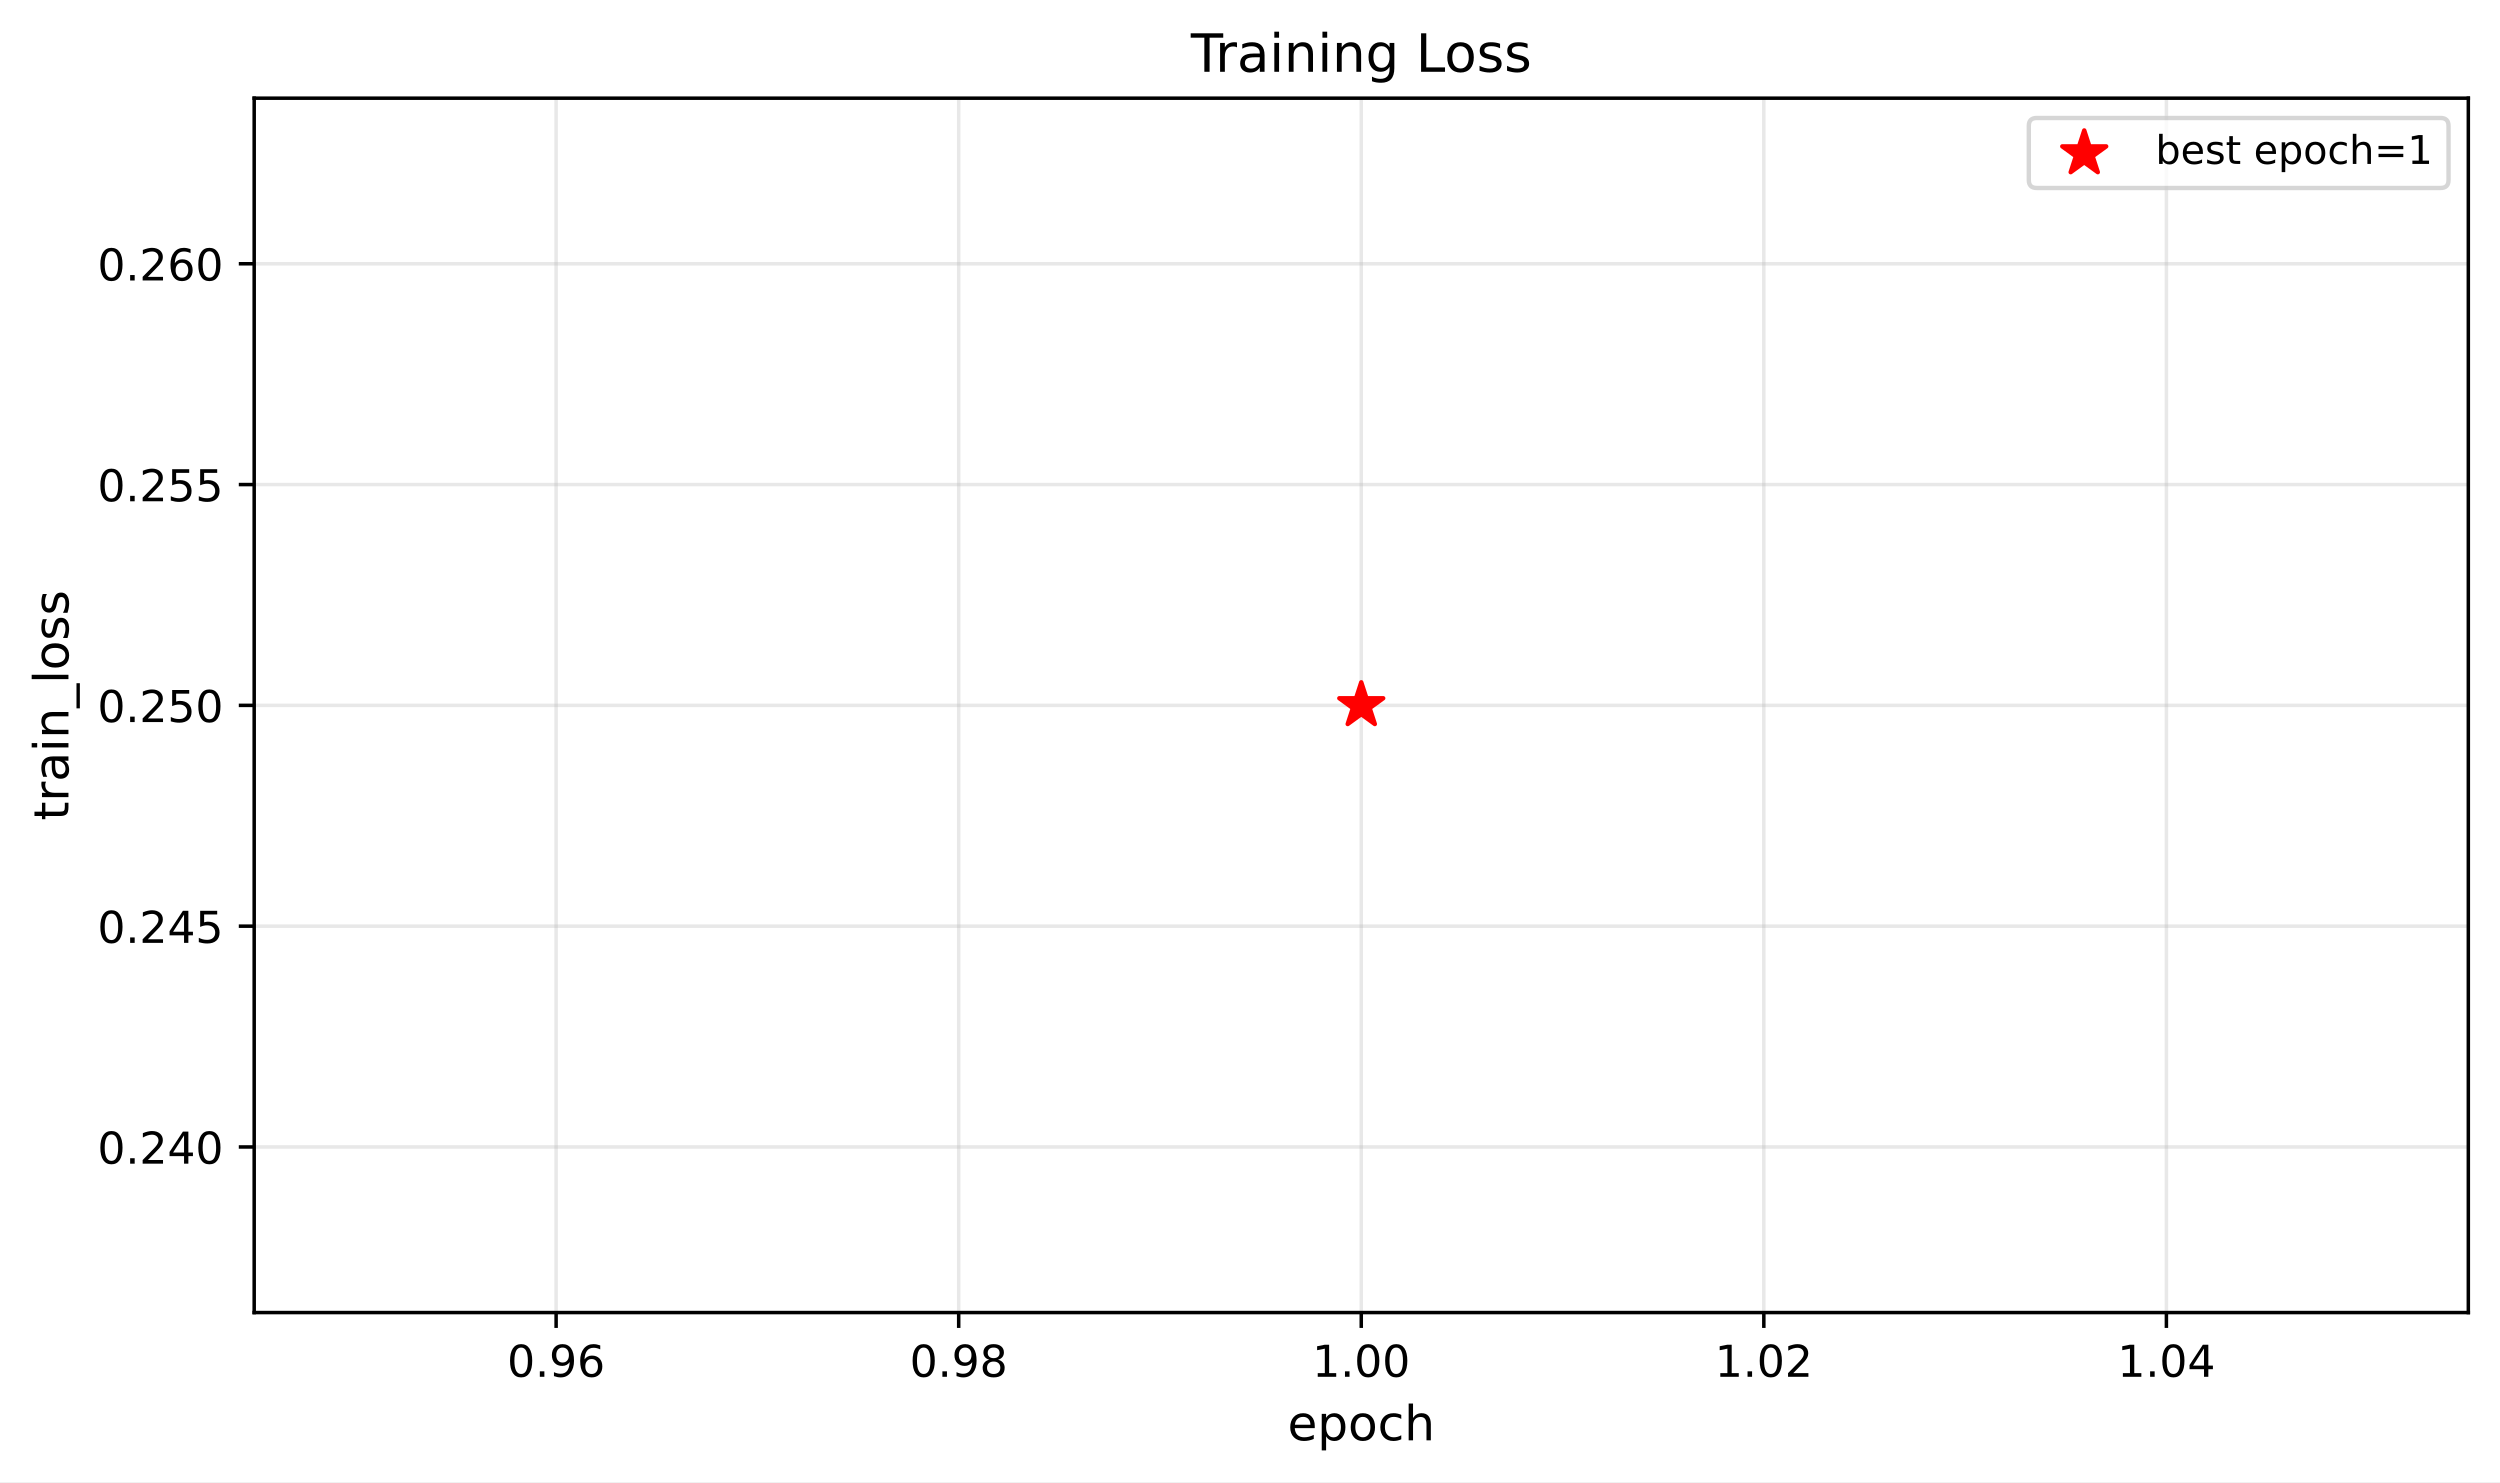
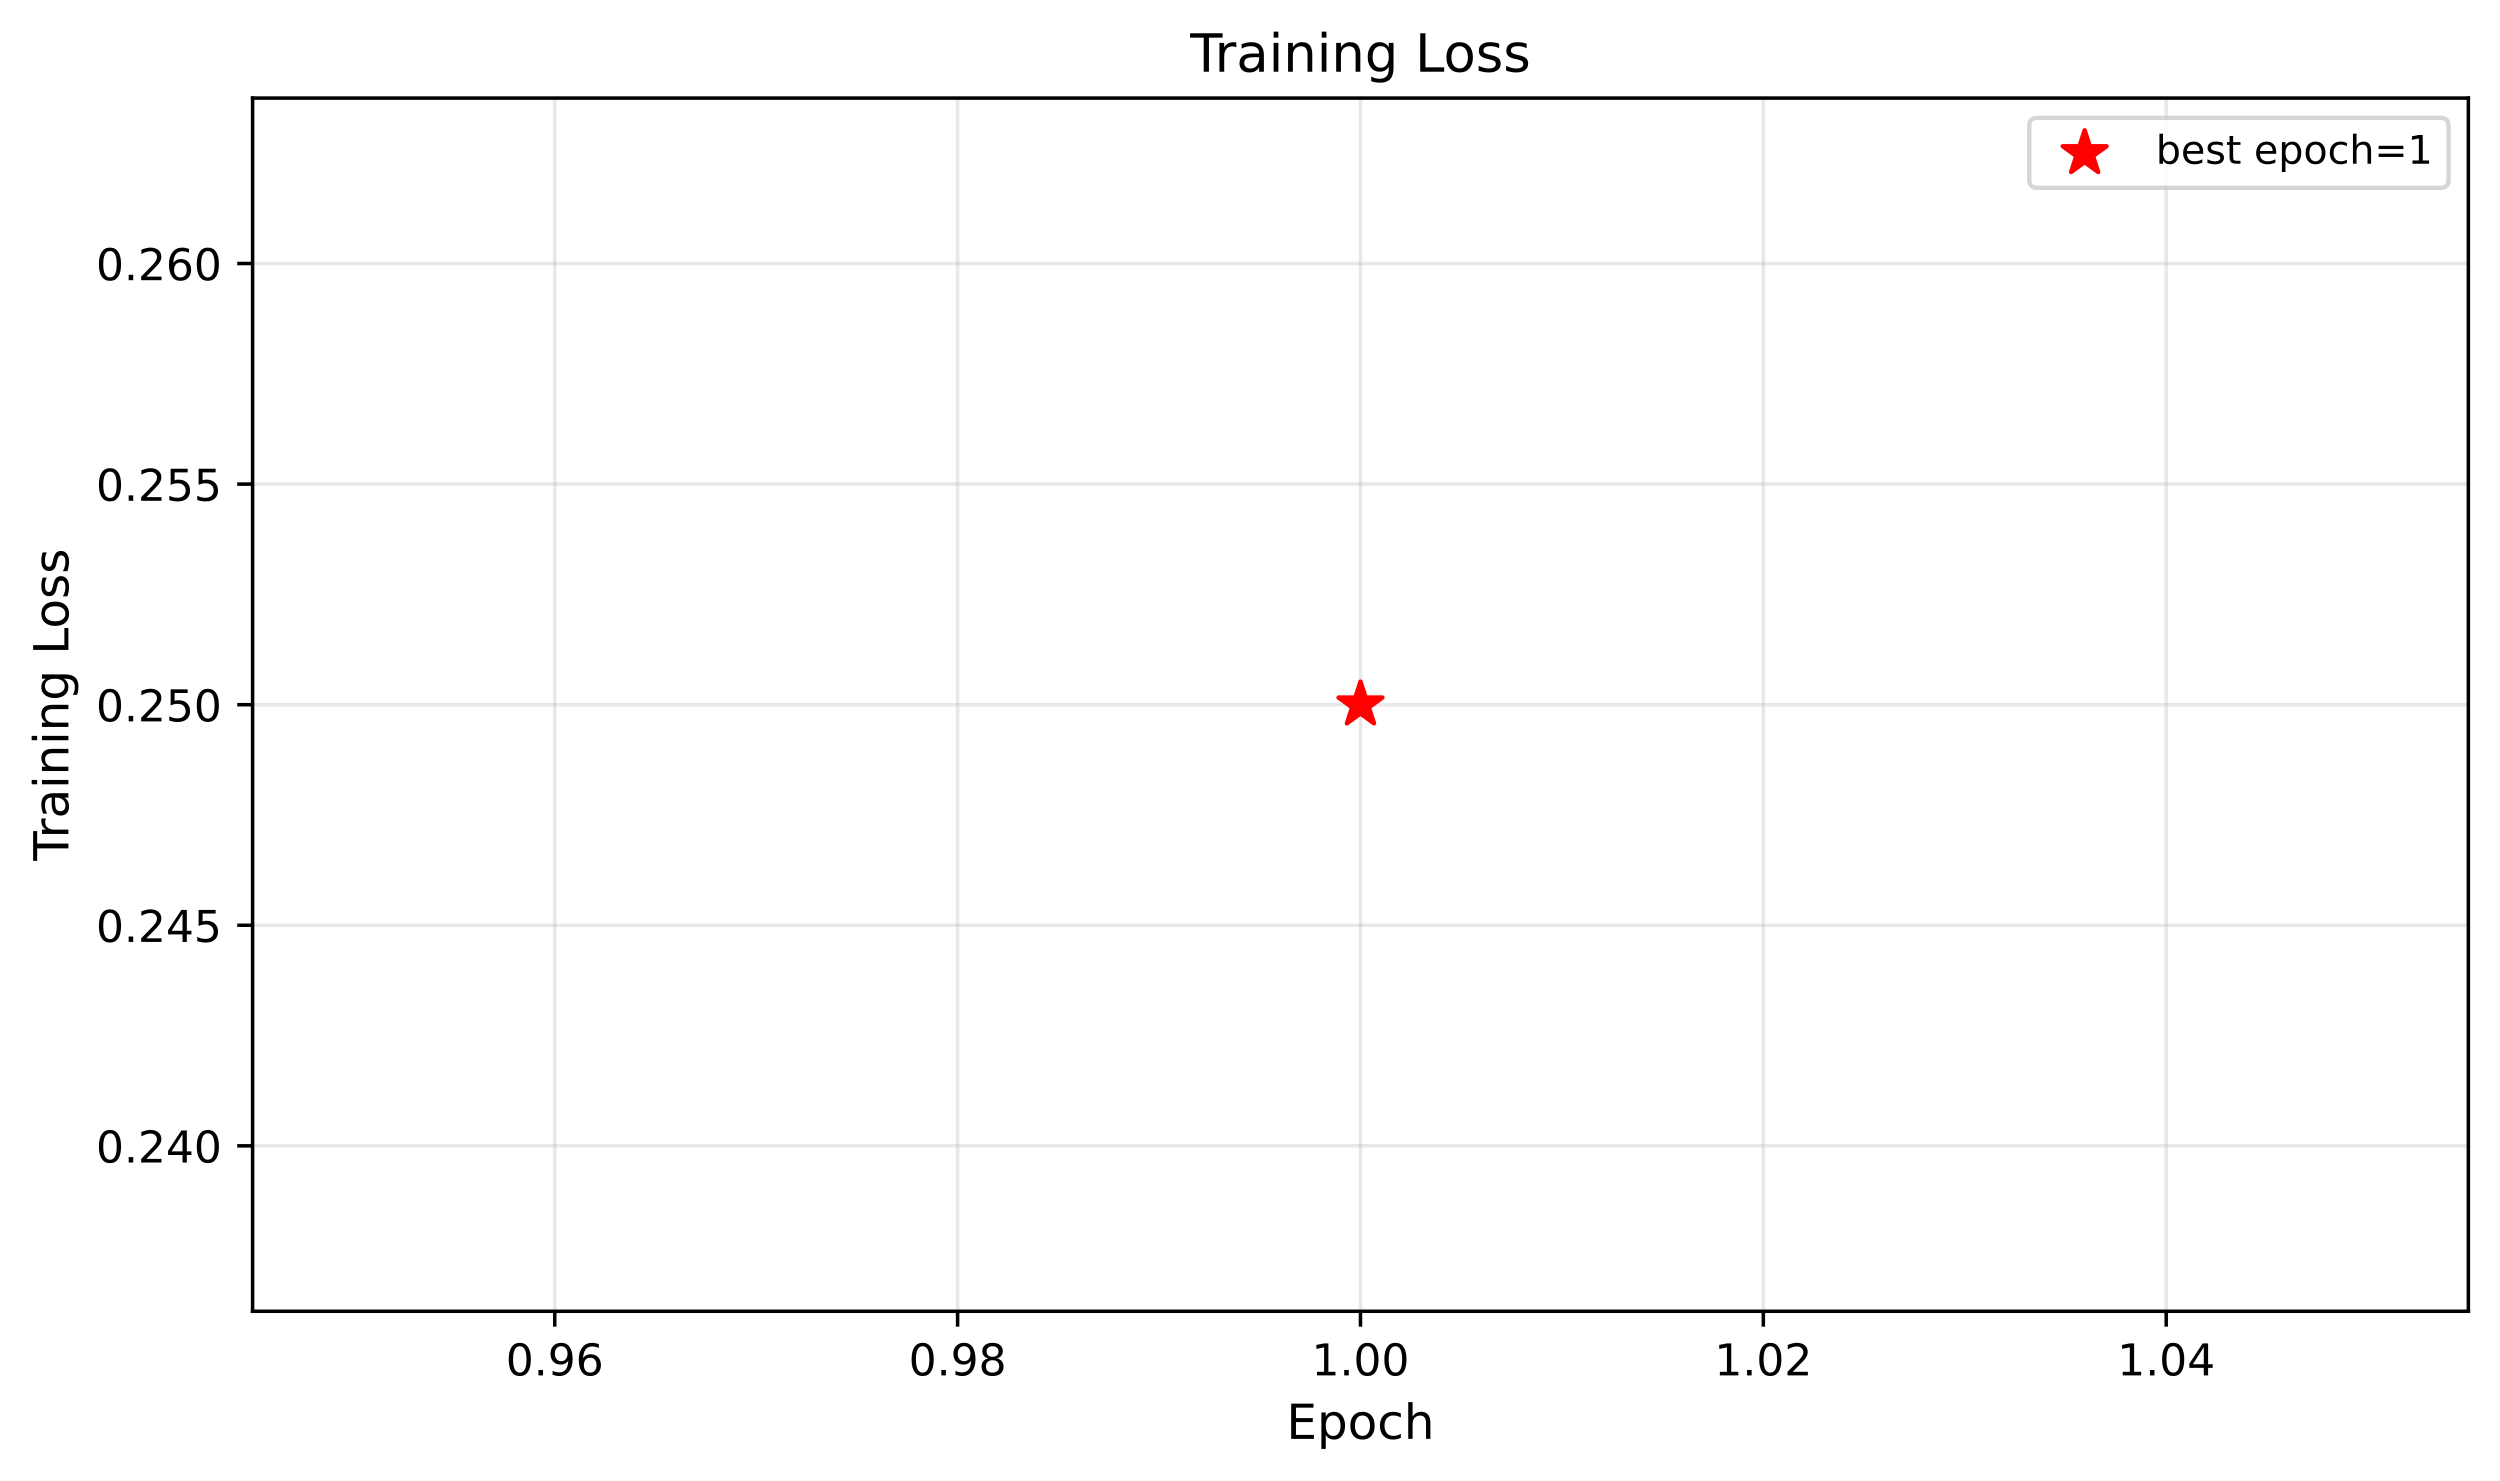
- <svg xmlns="http://www.w3.org/2000/svg" xmlns:xlink="http://www.w3.org/1999/xlink" width="568.274pt" height="336.882pt" viewBox="0 0 568.274 336.882" version="1.1">
+ <svg xmlns="http://www.w3.org/2000/svg" xmlns:xlink="http://www.w3.org/1999/xlink" width="568.834pt" height="336.882pt" viewBox="0 0 568.834 336.882" version="1.1">
  <defs>
    <style type="text/css">*{stroke-linejoin: round; stroke-linecap: butt}</style>
  </defs>
  <g id="figure_1">
    <g id="patch_1">
-       <path d="M 0 336.882  L 568.274 336.882  L 568.274 0  L 0 0  z " style="fill: #ffffff" />
+       <path d="M 0 336.882  L 568.834 336.882  L 568.834 0  L 0 0  z " style="fill: #ffffff" />
    </g>
    <g id="axes_1">
      <g id="patch_2">
-         <path d="M 57.78 298.358  L 561.074 298.358  L 561.074 22.318  L 57.78 22.318  z " style="fill: #ffffff" />
+         <path d="M 57.474 298.358  L 561.634 298.358  L 561.634 22.318  L 57.474 22.318  z " style="fill: #ffffff" />
      </g>
      <g id="matplotlib.axis_1">
        <g id="xtick_1">
          <g id="line2d_1">
-             <path d="M 126.411 298.358  L 126.411 22.318  " clip-path="url(#pb3ef4dedd0)" style="fill: none; stroke: #b0b0b0; stroke-opacity: 0.3; stroke-width: 0.8; stroke-linecap: square" />
+             <path d="M 126.223 298.358  L 126.223 22.318  " clip-path="url(#pb2fde60be6)" style="fill: none; stroke: #b0b0b0; stroke-opacity: 0.3; stroke-width: 0.8; stroke-linecap: square" />
          </g>
          <g id="line2d_2">
            <defs>
-               <path id="m6581912c99" d="M 0 0  L 0 3.5  " style="stroke: #000000; stroke-width: 0.8" />
-             </defs>
-             <g>
-               <use xlink:href="#m6581912c99" x="126.411" y="298.358" style="stroke: #000000; stroke-width: 0.8" />
+               <path id="m883bc9ea26" d="M 0 0  L 0 3.5  " style="stroke: #000000; stroke-width: 0.8" />
+             </defs>
+             <g>
+               <use xlink:href="#m883bc9ea26" x="126.223" y="298.358" style="stroke: #000000; stroke-width: 0.8" />
            </g>
          </g>
          <g id="text_1">
-             <g transform="translate(115.2782 312.9566) scale(0.1 -0.1)">
+             <g transform="translate(115.0903 312.9566) scale(0.1 -0.1)">
              <defs>
                <path id="DejaVuSans-30" d="M 2034 4250  Q 1547 4250 1301 3770  Q 1056 3291 1056 2328  Q 1056 1369 1301 889  Q 1547 409 2034 409  Q 2525 409 2770 889  Q 3016 1369 3016 2328  Q 3016 3291 2770 3770  Q 2525 4250 2034 4250  z M 2034 4750  Q 2819 4750 3233 4129  Q 3647 3509 3647 2328  Q 3647 1150 3233 529  Q 2819 -91 2034 -91  Q 1250 -91 836 529  Q 422 1150 422 2328  Q 422 3509 836 4129  Q 1250 4750 2034 4750  z " transform="scale(0.015625)" />
                <path id="DejaVuSans-2e" d="M 684 794  L 1344 794  L 1344 0  L 684 0  L 684 794  z " transform="scale(0.015625)" />
                <path id="DejaVuSans-39" d="M 703 97  L 703 672  Q 941 559 1184 500  Q 1428 441 1663 441  Q 2288 441 2617 861  Q 2947 1281 2994 2138  Q 2813 1869 2534 1725  Q 2256 1581 1919 1581  Q 1219 1581 811 2004  Q 403 2428 403 3163  Q 403 3881 828 4315  Q 1253 4750 1959 4750  Q 2769 4750 3195 4129  Q 3622 3509 3622 2328  Q 3622 1225 3098 567  Q 2575 -91 1691 -91  Q 1453 -91 1209 -44  Q 966 3 703 97  z M 1959 2075  Q 2384 2075 2632 2365  Q 2881 2656 2881 3163  Q 2881 3666 2632 3958  Q 2384 4250 1959 4250  Q 1534 4250 1286 3958  Q 1038 3666 1038 3163  Q 1038 2656 1286 2365  Q 1534 2075 1959 2075  z " transform="scale(0.015625)" />
                <path id="DejaVuSans-36" d="M 2113 2584  Q 1688 2584 1439 2293  Q 1191 2003 1191 1497  Q 1191 994 1439 701  Q 1688 409 2113 409  Q 2538 409 2786 701  Q 3034 994 3034 1497  Q 3034 2003 2786 2293  Q 2538 2584 2113 2584  z M 3366 4563  L 3366 3988  Q 3128 4100 2886 4159  Q 2644 4219 2406 4219  Q 1781 4219 1451 3797  Q 1122 3375 1075 2522  Q 1259 2794 1537 2939  Q 1816 3084 2150 3084  Q 2853 3084 3261 2657  Q 3669 2231 3669 1497  Q 3669 778 3244 343  Q 2819 -91 2113 -91  Q 1303 -91 875 529  Q 447 1150 447 2328  Q 447 3434 972 4092  Q 1497 4750 2381 4750  Q 2619 4750 2861 4703  Q 3103 4656 3366 4563  z " transform="scale(0.015625)" />
              </defs>
              <use xlink:href="#DejaVuSans-30" />
              <use xlink:href="#DejaVuSans-2e" transform="translate(63.62305 0)" />
              <use xlink:href="#DejaVuSans-39" transform="translate(95.41016 0)" />
              <use xlink:href="#DejaVuSans-36" transform="translate(159.0332 0)" />
            </g>
          </g>
        </g>
        <g id="xtick_2">
          <g id="line2d_3">
-             <path d="M 217.919 298.358  L 217.919 22.318  " clip-path="url(#pb3ef4dedd0)" style="fill: none; stroke: #b0b0b0; stroke-opacity: 0.3; stroke-width: 0.8; stroke-linecap: square" />
+             <path d="M 217.889 298.358  L 217.889 22.318  " clip-path="url(#pb2fde60be6)" style="fill: none; stroke: #b0b0b0; stroke-opacity: 0.3; stroke-width: 0.8; stroke-linecap: square" />
          </g>
          <g id="line2d_4">
            <g>
-               <use xlink:href="#m6581912c99" x="217.919" y="298.358" style="stroke: #000000; stroke-width: 0.8" />
+               <use xlink:href="#m883bc9ea26" x="217.889" y="298.358" style="stroke: #000000; stroke-width: 0.8" />
            </g>
          </g>
          <g id="text_2">
-             <g transform="translate(206.7861 312.9566) scale(0.1 -0.1)">
+             <g transform="translate(206.7558 312.9566) scale(0.1 -0.1)">
              <defs>
                <path id="DejaVuSans-38" d="M 2034 2216  Q 1584 2216 1326 1975  Q 1069 1734 1069 1313  Q 1069 891 1326 650  Q 1584 409 2034 409  Q 2484 409 2743 651  Q 3003 894 3003 1313  Q 3003 1734 2745 1975  Q 2488 2216 2034 2216  z M 1403 2484  Q 997 2584 770 2862  Q 544 3141 544 3541  Q 544 4100 942 4425  Q 1341 4750 2034 4750  Q 2731 4750 3128 4425  Q 3525 4100 3525 3541  Q 3525 3141 3298 2862  Q 3072 2584 2669 2484  Q 3125 2378 3379 2068  Q 3634 1759 3634 1313  Q 3634 634 3220 271  Q 2806 -91 2034 -91  Q 1263 -91 848 271  Q 434 634 434 1313  Q 434 1759 690 2068  Q 947 2378 1403 2484  z M 1172 3481  Q 1172 3119 1398 2916  Q 1625 2713 2034 2713  Q 2441 2713 2670 2916  Q 2900 3119 2900 3481  Q 2900 3844 2670 4047  Q 2441 4250 2034 4250  Q 1625 4250 1398 4047  Q 1172 3844 1172 3481  z " transform="scale(0.015625)" />
              </defs>
              <use xlink:href="#DejaVuSans-30" />
              <use xlink:href="#DejaVuSans-2e" transform="translate(63.62305 0)" />
              <use xlink:href="#DejaVuSans-39" transform="translate(95.41016 0)" />
              <use xlink:href="#DejaVuSans-38" transform="translate(159.0332 0)" />
            </g>
          </g>
        </g>
        <g id="xtick_3">
          <g id="line2d_5">
-             <path d="M 309.427 298.358  L 309.427 22.318  " clip-path="url(#pb3ef4dedd0)" style="fill: none; stroke: #b0b0b0; stroke-opacity: 0.3; stroke-width: 0.8; stroke-linecap: square" />
+             <path d="M 309.554 298.358  L 309.554 22.318  " clip-path="url(#pb2fde60be6)" style="fill: none; stroke: #b0b0b0; stroke-opacity: 0.3; stroke-width: 0.8; stroke-linecap: square" />
          </g>
          <g id="line2d_6">
            <g>
-               <use xlink:href="#m6581912c99" x="309.427" y="298.358" style="stroke: #000000; stroke-width: 0.8" />
+               <use xlink:href="#m883bc9ea26" x="309.554" y="298.358" style="stroke: #000000; stroke-width: 0.8" />
            </g>
          </g>
          <g id="text_3">
-             <g transform="translate(298.2941 312.9566) scale(0.1 -0.1)">
+             <g transform="translate(298.4212 312.9566) scale(0.1 -0.1)">
              <defs>
                <path id="DejaVuSans-31" d="M 794 531  L 1825 531  L 1825 4091  L 703 3866  L 703 4441  L 1819 4666  L 2450 4666  L 2450 531  L 3481 531  L 3481 0  L 794 0  L 794 531  z " transform="scale(0.015625)" />
              </defs>
              <use xlink:href="#DejaVuSans-31" />
              <use xlink:href="#DejaVuSans-2e" transform="translate(63.62305 0)" />
              <use xlink:href="#DejaVuSans-30" transform="translate(95.41016 0)" />
              <use xlink:href="#DejaVuSans-30" transform="translate(159.0332 0)" />
            </g>
          </g>
        </g>
        <g id="xtick_4">
          <g id="line2d_7">
-             <path d="M 400.935 298.358  L 400.935 22.318  " clip-path="url(#pb3ef4dedd0)" style="fill: none; stroke: #b0b0b0; stroke-opacity: 0.3; stroke-width: 0.8; stroke-linecap: square" />
+             <path d="M 401.22 298.358  L 401.22 22.318  " clip-path="url(#pb2fde60be6)" style="fill: none; stroke: #b0b0b0; stroke-opacity: 0.3; stroke-width: 0.8; stroke-linecap: square" />
          </g>
          <g id="line2d_8">
            <g>
-               <use xlink:href="#m6581912c99" x="400.935" y="298.358" style="stroke: #000000; stroke-width: 0.8" />
+               <use xlink:href="#m883bc9ea26" x="401.22" y="298.358" style="stroke: #000000; stroke-width: 0.8" />
            </g>
          </g>
          <g id="text_4">
-             <g transform="translate(389.802 312.9566) scale(0.1 -0.1)">
+             <g transform="translate(390.0867 312.9566) scale(0.1 -0.1)">
              <defs>
                <path id="DejaVuSans-32" d="M 1228 531  L 3431 531  L 3431 0  L 469 0  L 469 531  Q 828 903 1448 1529  Q 2069 2156 2228 2338  Q 2531 2678 2651 2914  Q 2772 3150 2772 3378  Q 2772 3750 2511 3984  Q 2250 4219 1831 4219  Q 1534 4219 1204 4116  Q 875 4013 500 3803  L 500 4441  Q 881 4594 1212 4672  Q 1544 4750 1819 4750  Q 2544 4750 2975 4387  Q 3406 4025 3406 3419  Q 3406 3131 3298 2873  Q 3191 2616 2906 2266  Q 2828 2175 2409 1742  Q 1991 1309 1228 531  z " transform="scale(0.015625)" />
              </defs>
              <use xlink:href="#DejaVuSans-31" />
              <use xlink:href="#DejaVuSans-2e" transform="translate(63.62305 0)" />
              <use xlink:href="#DejaVuSans-30" transform="translate(95.41016 0)" />
              <use xlink:href="#DejaVuSans-32" transform="translate(159.0332 0)" />
            </g>
          </g>
        </g>
        <g id="xtick_5">
          <g id="line2d_9">
-             <path d="M 492.443 298.358  L 492.443 22.318  " clip-path="url(#pb3ef4dedd0)" style="fill: none; stroke: #b0b0b0; stroke-opacity: 0.3; stroke-width: 0.8; stroke-linecap: square" />
+             <path d="M 492.885 298.358  L 492.885 22.318  " clip-path="url(#pb2fde60be6)" style="fill: none; stroke: #b0b0b0; stroke-opacity: 0.3; stroke-width: 0.8; stroke-linecap: square" />
          </g>
          <g id="line2d_10">
            <g>
-               <use xlink:href="#m6581912c99" x="492.443" y="298.358" style="stroke: #000000; stroke-width: 0.8" />
+               <use xlink:href="#m883bc9ea26" x="492.885" y="298.358" style="stroke: #000000; stroke-width: 0.8" />
            </g>
          </g>
          <g id="text_5">
-             <g transform="translate(481.31 312.9566) scale(0.1 -0.1)">
+             <g transform="translate(481.7522 312.9566) scale(0.1 -0.1)">
              <defs>
                <path id="DejaVuSans-34" d="M 2419 4116  L 825 1625  L 2419 1625  L 2419 4116  z M 2253 4666  L 3047 4666  L 3047 1625  L 3713 1625  L 3713 1100  L 3047 1100  L 3047 0  L 2419 0  L 2419 1100  L 313 1100  L 313 1709  L 2253 4666  z " transform="scale(0.015625)" />
              </defs>
              <use xlink:href="#DejaVuSans-31" />
              <use xlink:href="#DejaVuSans-2e" transform="translate(63.62305 0)" />
              <use xlink:href="#DejaVuSans-30" transform="translate(95.41016 0)" />
              <use xlink:href="#DejaVuSans-34" transform="translate(159.0332 0)" />
            </g>
          </g>
        </g>
        <g id="text_6">
-           <g transform="translate(292.6759 327.3945) scale(0.11 -0.11)">
-             <defs>
-               <path id="DejaVuSans-65" d="M 3597 1894  L 3597 1613  L 953 1613  Q 991 1019 1311 708  Q 1631 397 2203 397  Q 2534 397 2845 478  Q 3156 559 3463 722  L 3463 178  Q 3153 47 2828 -22  Q 2503 -91 2169 -91  Q 1331 -91 842 396  Q 353 884 353 1716  Q 353 2575 817 3079  Q 1281 3584 2069 3584  Q 2775 3584 3186 3129  Q 3597 2675 3597 1894  z M 3022 2063  Q 3016 2534 2758 2815  Q 2500 3097 2075 3097  Q 1594 3097 1305 2825  Q 1016 2553 972 2059  L 3022 2063  z " transform="scale(0.015625)" />
+           <g transform="translate(292.712 327.3945) scale(0.11 -0.11)">
+             <defs>
+               <path id="DejaVuSans-45" d="M 628 4666  L 3578 4666  L 3578 4134  L 1259 4134  L 1259 2753  L 3481 2753  L 3481 2222  L 1259 2222  L 1259 531  L 3634 531  L 3634 0  L 628 0  L 628 4666  z " transform="scale(0.015625)" />
              <path id="DejaVuSans-70" d="M 1159 525  L 1159 -1331  L 581 -1331  L 581 3500  L 1159 3500  L 1159 2969  Q 1341 3281 1617 3432  Q 1894 3584 2278 3584  Q 2916 3584 3314 3078  Q 3713 2572 3713 1747  Q 3713 922 3314 415  Q 2916 -91 2278 -91  Q 1894 -91 1617 61  Q 1341 213 1159 525  z M 3116 1747  Q 3116 2381 2855 2742  Q 2594 3103 2138 3103  Q 1681 3103 1420 2742  Q 1159 2381 1159 1747  Q 1159 1113 1420 752  Q 1681 391 2138 391  Q 2594 391 2855 752  Q 3116 1113 3116 1747  z " transform="scale(0.015625)" />
              <path id="DejaVuSans-6f" d="M 1959 3097  Q 1497 3097 1228 2736  Q 959 2375 959 1747  Q 959 1119 1226 758  Q 1494 397 1959 397  Q 2419 397 2687 759  Q 2956 1122 2956 1747  Q 2956 2369 2687 2733  Q 2419 3097 1959 3097  z M 1959 3584  Q 2709 3584 3137 3096  Q 3566 2609 3566 1747  Q 3566 888 3137 398  Q 2709 -91 1959 -91  Q 1206 -91 779 398  Q 353 888 353 1747  Q 353 2609 779 3096  Q 1206 3584 1959 3584  z " transform="scale(0.015625)" />
              <path id="DejaVuSans-63" d="M 3122 3366  L 3122 2828  Q 2878 2963 2633 3030  Q 2388 3097 2138 3097  Q 1578 3097 1268 2742  Q 959 2388 959 1747  Q 959 1106 1268 751  Q 1578 397 2138 397  Q 2388 397 2633 464  Q 2878 531 3122 666  L 3122 134  Q 2881 22 2623 -34  Q 2366 -91 2075 -91  Q 1284 -91 818 406  Q 353 903 353 1747  Q 353 2603 823 3093  Q 1294 3584 2113 3584  Q 2378 3584 2631 3529  Q 2884 3475 3122 3366  z " transform="scale(0.015625)" />
              <path id="DejaVuSans-68" d="M 3513 2113  L 3513 0  L 2938 0  L 2938 2094  Q 2938 2591 2744 2837  Q 2550 3084 2163 3084  Q 1697 3084 1428 2787  Q 1159 2491 1159 1978  L 1159 0  L 581 0  L 581 4863  L 1159 4863  L 1159 2956  Q 1366 3272 1645 3428  Q 1925 3584 2291 3584  Q 2894 3584 3203 3211  Q 3513 2838 3513 2113  z " transform="scale(0.015625)" />
            </defs>
-             <use xlink:href="#DejaVuSans-65" />
-             <use xlink:href="#DejaVuSans-70" transform="translate(61.52344 0)" />
-             <use xlink:href="#DejaVuSans-6f" transform="translate(125 0)" />
-             <use xlink:href="#DejaVuSans-63" transform="translate(186.1816 0)" />
-             <use xlink:href="#DejaVuSans-68" transform="translate(241.1621 0)" />
+             <use xlink:href="#DejaVuSans-45" />
+             <use xlink:href="#DejaVuSans-70" transform="translate(63.18359 0)" />
+             <use xlink:href="#DejaVuSans-6f" transform="translate(126.6602 0)" />
+             <use xlink:href="#DejaVuSans-63" transform="translate(187.8418 0)" />
+             <use xlink:href="#DejaVuSans-68" transform="translate(242.8223 0)" />
          </g>
        </g>
      </g>
      <g id="matplotlib.axis_2">
        <g id="ytick_1">
          <g id="line2d_11">
-             <path d="M 57.78 260.716  L 561.074 260.716  " clip-path="url(#pb3ef4dedd0)" style="fill: none; stroke: #b0b0b0; stroke-opacity: 0.3; stroke-width: 0.8; stroke-linecap: square" />
+             <path d="M 57.474 260.716  L 561.634 260.716  " clip-path="url(#pb2fde60be6)" style="fill: none; stroke: #b0b0b0; stroke-opacity: 0.3; stroke-width: 0.8; stroke-linecap: square" />
          </g>
          <g id="line2d_12">
            <defs>
-               <path id="m8867ad99cd" d="M 0 0  L -3.5 0  " style="stroke: #000000; stroke-width: 0.8" />
-             </defs>
-             <g>
-               <use xlink:href="#m8867ad99cd" x="57.78" y="260.716" style="stroke: #000000; stroke-width: 0.8" />
+               <path id="m5adb88da56" d="M 0 0  L -3.5 0  " style="stroke: #000000; stroke-width: 0.8" />
+             </defs>
+             <g>
+               <use xlink:href="#m5adb88da56" x="57.474" y="260.716" style="stroke: #000000; stroke-width: 0.8" />
            </g>
          </g>
          <g id="text_7">
-             <g transform="translate(22.15188 264.5155) scale(0.1 -0.1)">
+             <g transform="translate(21.84594 264.5155) scale(0.1 -0.1)">
              <use xlink:href="#DejaVuSans-30" />
              <use xlink:href="#DejaVuSans-2e" transform="translate(63.62305 0)" />
              <use xlink:href="#DejaVuSans-32" transform="translate(95.41016 0)" />
              <use xlink:href="#DejaVuSans-34" transform="translate(159.0332 0)" />
              <use xlink:href="#DejaVuSans-30" transform="translate(222.6562 0)" />
            </g>
          </g>
        </g>
        <g id="ytick_2">
          <g id="line2d_13">
-             <path d="M 57.78 210.527  L 561.074 210.527  " clip-path="url(#pb3ef4dedd0)" style="fill: none; stroke: #b0b0b0; stroke-opacity: 0.3; stroke-width: 0.8; stroke-linecap: square" />
+             <path d="M 57.474 210.527  L 561.634 210.527  " clip-path="url(#pb2fde60be6)" style="fill: none; stroke: #b0b0b0; stroke-opacity: 0.3; stroke-width: 0.8; stroke-linecap: square" />
          </g>
          <g id="line2d_14">
            <g>
-               <use xlink:href="#m8867ad99cd" x="57.78" y="210.527" style="stroke: #000000; stroke-width: 0.8" />
+               <use xlink:href="#m5adb88da56" x="57.474" y="210.527" style="stroke: #000000; stroke-width: 0.8" />
            </g>
          </g>
          <g id="text_8">
-             <g transform="translate(22.15188 214.3264) scale(0.1 -0.1)">
+             <g transform="translate(21.84594 214.3264) scale(0.1 -0.1)">
              <defs>
                <path id="DejaVuSans-35" d="M 691 4666  L 3169 4666  L 3169 4134  L 1269 4134  L 1269 2991  Q 1406 3038 1543 3061  Q 1681 3084 1819 3084  Q 2600 3084 3056 2656  Q 3513 2228 3513 1497  Q 3513 744 3044 326  Q 2575 -91 1722 -91  Q 1428 -91 1123 -41  Q 819 9 494 109  L 494 744  Q 775 591 1075 516  Q 1375 441 1709 441  Q 2250 441 2565 725  Q 2881 1009 2881 1497  Q 2881 1984 2565 2268  Q 2250 2553 1709 2553  Q 1456 2553 1204 2497  Q 953 2441 691 2322  L 691 4666  z " transform="scale(0.015625)" />
              </defs>
              <use xlink:href="#DejaVuSans-30" />
              <use xlink:href="#DejaVuSans-2e" transform="translate(63.62305 0)" />
              <use xlink:href="#DejaVuSans-32" transform="translate(95.41016 0)" />
              <use xlink:href="#DejaVuSans-34" transform="translate(159.0332 0)" />
              <use xlink:href="#DejaVuSans-35" transform="translate(222.6562 0)" />
            </g>
          </g>
        </g>
        <g id="ytick_3">
          <g id="line2d_15">
-             <path d="M 57.78 160.338  L 561.074 160.338  " clip-path="url(#pb3ef4dedd0)" style="fill: none; stroke: #b0b0b0; stroke-opacity: 0.3; stroke-width: 0.8; stroke-linecap: square" />
+             <path d="M 57.474 160.338  L 561.634 160.338  " clip-path="url(#pb2fde60be6)" style="fill: none; stroke: #b0b0b0; stroke-opacity: 0.3; stroke-width: 0.8; stroke-linecap: square" />
          </g>
          <g id="line2d_16">
            <g>
-               <use xlink:href="#m8867ad99cd" x="57.78" y="160.338" style="stroke: #000000; stroke-width: 0.8" />
+               <use xlink:href="#m5adb88da56" x="57.474" y="160.338" style="stroke: #000000; stroke-width: 0.8" />
            </g>
          </g>
          <g id="text_9">
-             <g transform="translate(22.15188 164.1373) scale(0.1 -0.1)">
+             <g transform="translate(21.84594 164.1373) scale(0.1 -0.1)">
              <use xlink:href="#DejaVuSans-30" />
              <use xlink:href="#DejaVuSans-2e" transform="translate(63.62305 0)" />
              <use xlink:href="#DejaVuSans-32" transform="translate(95.41016 0)" />
              <use xlink:href="#DejaVuSans-35" transform="translate(159.0332 0)" />
              <use xlink:href="#DejaVuSans-30" transform="translate(222.6562 0)" />
            </g>
          </g>
        </g>
        <g id="ytick_4">
          <g id="line2d_17">
-             <path d="M 57.78 110.149  L 561.074 110.149  " clip-path="url(#pb3ef4dedd0)" style="fill: none; stroke: #b0b0b0; stroke-opacity: 0.3; stroke-width: 0.8; stroke-linecap: square" />
+             <path d="M 57.474 110.149  L 561.634 110.149  " clip-path="url(#pb2fde60be6)" style="fill: none; stroke: #b0b0b0; stroke-opacity: 0.3; stroke-width: 0.8; stroke-linecap: square" />
          </g>
          <g id="line2d_18">
            <g>
-               <use xlink:href="#m8867ad99cd" x="57.78" y="110.149" style="stroke: #000000; stroke-width: 0.8" />
+               <use xlink:href="#m5adb88da56" x="57.474" y="110.149" style="stroke: #000000; stroke-width: 0.8" />
            </g>
          </g>
          <g id="text_10">
-             <g transform="translate(22.15188 113.9483) scale(0.1 -0.1)">
+             <g transform="translate(21.84594 113.9483) scale(0.1 -0.1)">
              <use xlink:href="#DejaVuSans-30" />
              <use xlink:href="#DejaVuSans-2e" transform="translate(63.62305 0)" />
              <use xlink:href="#DejaVuSans-32" transform="translate(95.41016 0)" />
              <use xlink:href="#DejaVuSans-35" transform="translate(159.0332 0)" />
              <use xlink:href="#DejaVuSans-35" transform="translate(222.6562 0)" />
            </g>
          </g>
        </g>
        <g id="ytick_5">
          <g id="line2d_19">
-             <path d="M 57.78 59.96  L 561.074 59.96  " clip-path="url(#pb3ef4dedd0)" style="fill: none; stroke: #b0b0b0; stroke-opacity: 0.3; stroke-width: 0.8; stroke-linecap: square" />
+             <path d="M 57.474 59.96  L 561.634 59.96  " clip-path="url(#pb2fde60be6)" style="fill: none; stroke: #b0b0b0; stroke-opacity: 0.3; stroke-width: 0.8; stroke-linecap: square" />
          </g>
          <g id="line2d_20">
            <g>
-               <use xlink:href="#m8867ad99cd" x="57.78" y="59.96" style="stroke: #000000; stroke-width: 0.8" />
+               <use xlink:href="#m5adb88da56" x="57.474" y="59.96" style="stroke: #000000; stroke-width: 0.8" />
            </g>
          </g>
          <g id="text_11">
-             <g transform="translate(22.15188 63.75916) scale(0.1 -0.1)">
+             <g transform="translate(21.84594 63.75916) scale(0.1 -0.1)">
              <use xlink:href="#DejaVuSans-30" />
              <use xlink:href="#DejaVuSans-2e" transform="translate(63.62305 0)" />
              <use xlink:href="#DejaVuSans-32" transform="translate(95.41016 0)" />
              <use xlink:href="#DejaVuSans-36" transform="translate(159.0332 0)" />
              <use xlink:href="#DejaVuSans-30" transform="translate(222.6562 0)" />
            </g>
          </g>
        </g>
        <g id="text_12">
-           <g transform="translate(15.55828 186.513) rotate(-90) scale(0.11 -0.11)">
-             <defs>
-               <path id="DejaVuSans-74" d="M 1172 4494  L 1172 3500  L 2356 3500  L 2356 3053  L 1172 3053  L 1172 1153  Q 1172 725 1289 603  Q 1406 481 1766 481  L 2356 481  L 2356 0  L 1766 0  Q 1100 0 847 248  Q 594 497 594 1153  L 594 3053  L 172 3053  L 172 3500  L 594 3500  L 594 4494  L 1172 4494  z " transform="scale(0.015625)" />
+           <g transform="translate(15.55828 195.8484) rotate(-90) scale(0.11 -0.11)">
+             <defs>
+               <path id="DejaVuSans-54" d="M -19 4666  L 3928 4666  L 3928 4134  L 2272 4134  L 2272 0  L 1638 0  L 1638 4134  L -19 4134  L -19 4666  z " transform="scale(0.015625)" />
              <path id="DejaVuSans-72" d="M 2631 2963  Q 2534 3019 2420 3045  Q 2306 3072 2169 3072  Q 1681 3072 1420 2755  Q 1159 2438 1159 1844  L 1159 0  L 581 0  L 581 3500  L 1159 3500  L 1159 2956  Q 1341 3275 1631 3429  Q 1922 3584 2338 3584  Q 2397 3584 2469 3576  Q 2541 3569 2628 3553  L 2631 2963  z " transform="scale(0.015625)" />
              <path id="DejaVuSans-61" d="M 2194 1759  Q 1497 1759 1228 1600  Q 959 1441 959 1056  Q 959 750 1161 570  Q 1363 391 1709 391  Q 2188 391 2477 730  Q 2766 1069 2766 1631  L 2766 1759  L 2194 1759  z M 3341 1997  L 3341 0  L 2766 0  L 2766 531  Q 2569 213 2275 61  Q 1981 -91 1556 -91  Q 1019 -91 701 211  Q 384 513 384 1019  Q 384 1609 779 1909  Q 1175 2209 1959 2209  L 2766 2209  L 2766 2266  Q 2766 2663 2505 2880  Q 2244 3097 1772 3097  Q 1472 3097 1187 3025  Q 903 2953 641 2809  L 641 3341  Q 956 3463 1253 3523  Q 1550 3584 1831 3584  Q 2591 3584 2966 3190  Q 3341 2797 3341 1997  z " transform="scale(0.015625)" />
              <path id="DejaVuSans-69" d="M 603 3500  L 1178 3500  L 1178 0  L 603 0  L 603 3500  z M 603 4863  L 1178 4863  L 1178 4134  L 603 4134  L 603 4863  z " transform="scale(0.015625)" />
              <path id="DejaVuSans-6e" d="M 3513 2113  L 3513 0  L 2938 0  L 2938 2094  Q 2938 2591 2744 2837  Q 2550 3084 2163 3084  Q 1697 3084 1428 2787  Q 1159 2491 1159 1978  L 1159 0  L 581 0  L 581 3500  L 1159 3500  L 1159 2956  Q 1366 3272 1645 3428  Q 1925 3584 2291 3584  Q 2894 3584 3203 3211  Q 3513 2838 3513 2113  z " transform="scale(0.015625)" />
-               <path id="DejaVuSans-5f" d="M 3263 -1063  L 3263 -1509  L -63 -1509  L -63 -1063  L 3263 -1063  z " transform="scale(0.015625)" />
-               <path id="DejaVuSans-6c" d="M 603 4863  L 1178 4863  L 1178 0  L 603 0  L 603 4863  z " transform="scale(0.015625)" />
+               <path id="DejaVuSans-67" d="M 2906 1791  Q 2906 2416 2648 2759  Q 2391 3103 1925 3103  Q 1463 3103 1205 2759  Q 947 2416 947 1791  Q 947 1169 1205 825  Q 1463 481 1925 481  Q 2391 481 2648 825  Q 2906 1169 2906 1791  z M 3481 434  Q 3481 -459 3084 -895  Q 2688 -1331 1869 -1331  Q 1566 -1331 1297 -1286  Q 1028 -1241 775 -1147  L 775 -588  Q 1028 -725 1275 -790  Q 1522 -856 1778 -856  Q 2344 -856 2625 -561  Q 2906 -266 2906 331  L 2906 616  Q 2728 306 2450 153  Q 2172 0 1784 0  Q 1141 0 747 490  Q 353 981 353 1791  Q 353 2603 747 3093  Q 1141 3584 1784 3584  Q 2172 3584 2450 3431  Q 2728 3278 2906 2969  L 2906 3500  L 3481 3500  L 3481 434  z " transform="scale(0.015625)" />
+               <path id="DejaVuSans-20" transform="scale(0.015625)" />
+               <path id="DejaVuSans-4c" d="M 628 4666  L 1259 4666  L 1259 531  L 3531 531  L 3531 0  L 628 0  L 628 4666  z " transform="scale(0.015625)" />
              <path id="DejaVuSans-73" d="M 2834 3397  L 2834 2853  Q 2591 2978 2328 3040  Q 2066 3103 1784 3103  Q 1356 3103 1142 2972  Q 928 2841 928 2578  Q 928 2378 1081 2264  Q 1234 2150 1697 2047  L 1894 2003  Q 2506 1872 2764 1633  Q 3022 1394 3022 966  Q 3022 478 2636 193  Q 2250 -91 1575 -91  Q 1294 -91 989 -36  Q 684 19 347 128  L 347 722  Q 666 556 975 473  Q 1284 391 1588 391  Q 1994 391 2212 530  Q 2431 669 2431 922  Q 2431 1156 2273 1281  Q 2116 1406 1581 1522  L 1381 1569  Q 847 1681 609 1914  Q 372 2147 372 2553  Q 372 3047 722 3315  Q 1072 3584 1716 3584  Q 2034 3584 2315 3537  Q 2597 3491 2834 3397  z " transform="scale(0.015625)" />
            </defs>
-             <use xlink:href="#DejaVuSans-74" />
-             <use xlink:href="#DejaVuSans-72" transform="translate(39.20898 0)" />
-             <use xlink:href="#DejaVuSans-61" transform="translate(80.32227 0)" />
-             <use xlink:href="#DejaVuSans-69" transform="translate(141.6016 0)" />
-             <use xlink:href="#DejaVuSans-6e" transform="translate(169.3848 0)" />
-             <use xlink:href="#DejaVuSans-5f" transform="translate(232.7637 0)" />
-             <use xlink:href="#DejaVuSans-6c" transform="translate(282.7637 0)" />
-             <use xlink:href="#DejaVuSans-6f" transform="translate(310.5469 0)" />
-             <use xlink:href="#DejaVuSans-73" transform="translate(371.7285 0)" />
-             <use xlink:href="#DejaVuSans-73" transform="translate(423.8281 0)" />
+             <use xlink:href="#DejaVuSans-54" />
+             <use xlink:href="#DejaVuSans-72" transform="translate(46.33398 0)" />
+             <use xlink:href="#DejaVuSans-61" transform="translate(87.44727 0)" />
+             <use xlink:href="#DejaVuSans-69" transform="translate(148.7266 0)" />
+             <use xlink:href="#DejaVuSans-6e" transform="translate(176.5098 0)" />
+             <use xlink:href="#DejaVuSans-69" transform="translate(239.8887 0)" />
+             <use xlink:href="#DejaVuSans-6e" transform="translate(267.6719 0)" />
+             <use xlink:href="#DejaVuSans-67" transform="translate(331.0508 0)" />
+             <use xlink:href="#DejaVuSans-20" transform="translate(394.5273 0)" />
+             <use xlink:href="#DejaVuSans-4c" transform="translate(426.3145 0)" />
+             <use xlink:href="#DejaVuSans-6f" transform="translate(480.2773 0)" />
+             <use xlink:href="#DejaVuSans-73" transform="translate(541.459 0)" />
+             <use xlink:href="#DejaVuSans-73" transform="translate(593.5586 0)" />
          </g>
        </g>
      </g>
      <g id="line2d_21">
-         <path d="M 309.427 160.338  " clip-path="url(#pb3ef4dedd0)" style="fill: none; stroke: #0000ff; stroke-width: 2; stroke-linecap: square" />
+         <path d="M 309.554 160.338  " clip-path="url(#pb2fde60be6)" style="fill: none; stroke: #0000ff; stroke-width: 2; stroke-linecap: square" />
        <defs>
-           <path id="mc247976eab" d="M 0 2  C 0.53 2 1.039 1.789 1.414 1.414  C 1.789 1.039 2 0.53 2 0  C 2 -0.53 1.789 -1.039 1.414 -1.414  C 1.039 -1.789 0.53 -2 0 -2  C -0.53 -2 -1.039 -1.789 -1.414 -1.414  C -1.789 -1.039 -2 -0.53 -2 0  C -2 0.53 -1.789 1.039 -1.414 1.414  C -1.039 1.789 -0.53 2 0 2  z " style="stroke: #0000ff" />
+           <path id="ma2b14b7740" d="M 0 2  C 0.53 2 1.039 1.789 1.414 1.414  C 1.789 1.039 2 0.53 2 0  C 2 -0.53 1.789 -1.039 1.414 -1.414  C 1.039 -1.789 0.53 -2 0 -2  C -0.53 -2 -1.039 -1.789 -1.414 -1.414  C -1.789 -1.039 -2 -0.53 -2 0  C -2 0.53 -1.789 1.039 -1.414 1.414  C -1.039 1.789 -0.53 2 0 2  z " style="stroke: #0000ff" />
        </defs>
-         <g clip-path="url(#pb3ef4dedd0)">
-           <use xlink:href="#mc247976eab" x="309.427" y="160.338" style="fill: #0000ff; stroke: #0000ff" />
+         <g clip-path="url(#pb2fde60be6)">
+           <use xlink:href="#ma2b14b7740" x="309.554" y="160.338" style="fill: #0000ff; stroke: #0000ff" />
        </g>
      </g>
      <g id="patch_3">
-         <path d="M 57.78 298.358  L 57.78 22.318  " style="fill: none; stroke: #000000; stroke-width: 0.8; stroke-linejoin: miter; stroke-linecap: square" />
+         <path d="M 57.474 298.358  L 57.474 22.318  " style="fill: none; stroke: #000000; stroke-width: 0.8; stroke-linejoin: miter; stroke-linecap: square" />
      </g>
      <g id="patch_4">
-         <path d="M 561.074 298.358  L 561.074 22.318  " style="fill: none; stroke: #000000; stroke-width: 0.8; stroke-linejoin: miter; stroke-linecap: square" />
+         <path d="M 561.634 298.358  L 561.634 22.318  " style="fill: none; stroke: #000000; stroke-width: 0.8; stroke-linejoin: miter; stroke-linecap: square" />
      </g>
      <g id="patch_5">
-         <path d="M 57.78 298.358  L 561.074 298.358  " style="fill: none; stroke: #000000; stroke-width: 0.8; stroke-linejoin: miter; stroke-linecap: square" />
+         <path d="M 57.474 298.358  L 561.634 298.358  " style="fill: none; stroke: #000000; stroke-width: 0.8; stroke-linejoin: miter; stroke-linecap: square" />
      </g>
      <g id="patch_6">
-         <path d="M 57.78 22.318  L 561.074 22.318  " style="fill: none; stroke: #000000; stroke-width: 0.8; stroke-linejoin: miter; stroke-linecap: square" />
+         <path d="M 57.474 22.318  L 561.634 22.318  " style="fill: none; stroke: #000000; stroke-width: 0.8; stroke-linejoin: miter; stroke-linecap: square" />
      </g>
      <g id="PathCollection_1">
        <defs>
-           <path id="m9ad31eca9b" d="M 0 -5.244  L -1.177 -1.62  L -4.987 -1.62  L -1.905 0.619  L -3.082 4.243  L -0 2.003  L 3.082 4.243  L 1.905 0.619  L 4.987 -1.62  L 1.177 -1.62  z " style="stroke: #ff0000" />
+           <path id="md3c13c8c39" d="M 0 -5.244  L -1.177 -1.62  L -4.987 -1.62  L -1.905 0.619  L -3.082 4.243  L -0 2.003  L 3.082 4.243  L 1.905 0.619  L 4.987 -1.62  L 1.177 -1.62  z " style="stroke: #ff0000" />
        </defs>
-         <g clip-path="url(#pb3ef4dedd0)">
-           <use xlink:href="#m9ad31eca9b" x="309.427" y="160.338" style="fill: #ff0000; stroke: #ff0000" />
+         <g clip-path="url(#pb2fde60be6)">
+           <use xlink:href="#md3c13c8c39" x="309.554" y="160.338" style="fill: #ff0000; stroke: #ff0000" />
        </g>
      </g>
      <g id="text_13">
-         <g transform="translate(270.6884 16.31812) scale(0.12 -0.12)">
-           <defs>
-             <path id="DejaVuSans-54" d="M -19 4666  L 3928 4666  L 3928 4134  L 2272 4134  L 2272 0  L 1638 0  L 1638 4134  L -19 4134  L -19 4666  z " transform="scale(0.015625)" />
-             <path id="DejaVuSans-67" d="M 2906 1791  Q 2906 2416 2648 2759  Q 2391 3103 1925 3103  Q 1463 3103 1205 2759  Q 947 2416 947 1791  Q 947 1169 1205 825  Q 1463 481 1925 481  Q 2391 481 2648 825  Q 2906 1169 2906 1791  z M 3481 434  Q 3481 -459 3084 -895  Q 2688 -1331 1869 -1331  Q 1566 -1331 1297 -1286  Q 1028 -1241 775 -1147  L 775 -588  Q 1028 -725 1275 -790  Q 1522 -856 1778 -856  Q 2344 -856 2625 -561  Q 2906 -266 2906 331  L 2906 616  Q 2728 306 2450 153  Q 2172 0 1784 0  Q 1141 0 747 490  Q 353 981 353 1791  Q 353 2603 747 3093  Q 1141 3584 1784 3584  Q 2172 3584 2450 3431  Q 2728 3278 2906 2969  L 2906 3500  L 3481 3500  L 3481 434  z " transform="scale(0.015625)" />
-             <path id="DejaVuSans-20" transform="scale(0.015625)" />
-             <path id="DejaVuSans-4c" d="M 628 4666  L 1259 4666  L 1259 531  L 3531 531  L 3531 0  L 628 0  L 628 4666  z " transform="scale(0.015625)" />
-           </defs>
+         <g transform="translate(270.8156 16.31812) scale(0.12 -0.12)">
          <use xlink:href="#DejaVuSans-54" />
          <use xlink:href="#DejaVuSans-72" transform="translate(46.33398 0)" />
          <use xlink:href="#DejaVuSans-61" transform="translate(87.44727 0)" />
          <use xlink:href="#DejaVuSans-69" transform="translate(148.7266 0)" />
          <use xlink:href="#DejaVuSans-6e" transform="translate(176.5098 0)" />
          <use xlink:href="#DejaVuSans-69" transform="translate(239.8887 0)" />
          <use xlink:href="#DejaVuSans-6e" transform="translate(267.6719 0)" />
          <use xlink:href="#DejaVuSans-67" transform="translate(331.0508 0)" />
          <use xlink:href="#DejaVuSans-20" transform="translate(394.5273 0)" />
          <use xlink:href="#DejaVuSans-4c" transform="translate(426.3145 0)" />
          <use xlink:href="#DejaVuSans-6f" transform="translate(480.2773 0)" />
          <use xlink:href="#DejaVuSans-73" transform="translate(541.459 0)" />
          <use xlink:href="#DejaVuSans-73" transform="translate(593.5586 0)" />
        </g>
      </g>
      <g id="legend_1">
        <g id="patch_7">
-           <path d="M 462.967 42.728  L 554.774 42.728  Q 556.574 42.728 556.574 40.928  L 556.574 28.618  Q 556.574 26.818 554.774 26.818  L 462.967 26.818  Q 461.167 26.818 461.167 28.618  L 461.167 40.928  Q 461.167 42.728 462.967 42.728  z " style="fill: #ffffff; opacity: 0.8; stroke: #cccccc; stroke-linejoin: miter" />
+           <path d="M 463.527 42.728  L 555.334 42.728  Q 557.134 42.728 557.134 40.928  L 557.134 28.618  Q 557.134 26.818 555.334 26.818  L 463.527 26.818  Q 461.727 26.818 461.727 28.618  L 461.727 40.928  Q 461.727 42.728 463.527 42.728  z " style="fill: #ffffff; opacity: 0.8; stroke: #cccccc; stroke-linejoin: miter" />
        </g>
        <g id="PathCollection_2">
          <g>
-             <use xlink:href="#m9ad31eca9b" x="473.767" y="34.894" style="fill: #ff0000; stroke: #ff0000" />
+             <use xlink:href="#md3c13c8c39" x="474.327" y="34.894" style="fill: #ff0000; stroke: #ff0000" />
          </g>
        </g>
        <g id="text_14">
-           <g transform="translate(489.9667 37.25672) scale(0.09 -0.09)">
+           <g transform="translate(490.527 37.25672) scale(0.09 -0.09)">
            <defs>
              <path id="DejaVuSans-62" d="M 3116 1747  Q 3116 2381 2855 2742  Q 2594 3103 2138 3103  Q 1681 3103 1420 2742  Q 1159 2381 1159 1747  Q 1159 1113 1420 752  Q 1681 391 2138 391  Q 2594 391 2855 752  Q 3116 1113 3116 1747  z M 1159 2969  Q 1341 3281 1617 3432  Q 1894 3584 2278 3584  Q 2916 3584 3314 3078  Q 3713 2572 3713 1747  Q 3713 922 3314 415  Q 2916 -91 2278 -91  Q 1894 -91 1617 61  Q 1341 213 1159 525  L 1159 0  L 581 0  L 581 4863  L 1159 4863  L 1159 2969  z " transform="scale(0.015625)" />
+               <path id="DejaVuSans-65" d="M 3597 1894  L 3597 1613  L 953 1613  Q 991 1019 1311 708  Q 1631 397 2203 397  Q 2534 397 2845 478  Q 3156 559 3463 722  L 3463 178  Q 3153 47 2828 -22  Q 2503 -91 2169 -91  Q 1331 -91 842 396  Q 353 884 353 1716  Q 353 2575 817 3079  Q 1281 3584 2069 3584  Q 2775 3584 3186 3129  Q 3597 2675 3597 1894  z M 3022 2063  Q 3016 2534 2758 2815  Q 2500 3097 2075 3097  Q 1594 3097 1305 2825  Q 1016 2553 972 2059  L 3022 2063  z " transform="scale(0.015625)" />
+               <path id="DejaVuSans-74" d="M 1172 4494  L 1172 3500  L 2356 3500  L 2356 3053  L 1172 3053  L 1172 1153  Q 1172 725 1289 603  Q 1406 481 1766 481  L 2356 481  L 2356 0  L 1766 0  Q 1100 0 847 248  Q 594 497 594 1153  L 594 3053  L 172 3053  L 172 3500  L 594 3500  L 594 4494  L 1172 4494  z " transform="scale(0.015625)" />
              <path id="DejaVuSans-3d" d="M 678 2906  L 4684 2906  L 4684 2381  L 678 2381  L 678 2906  z M 678 1631  L 4684 1631  L 4684 1100  L 678 1100  L 678 1631  z " transform="scale(0.015625)" />
            </defs>
            <use xlink:href="#DejaVuSans-62" />
            <use xlink:href="#DejaVuSans-65" transform="translate(63.47656 0)" />
            <use xlink:href="#DejaVuSans-73" transform="translate(125 0)" />
            <use xlink:href="#DejaVuSans-74" transform="translate(177.0996 0)" />
            <use xlink:href="#DejaVuSans-20" transform="translate(216.3086 0)" />
            <use xlink:href="#DejaVuSans-65" transform="translate(248.0957 0)" />
            <use xlink:href="#DejaVuSans-70" transform="translate(309.6191 0)" />
            <use xlink:href="#DejaVuSans-6f" transform="translate(373.0957 0)" />
            <use xlink:href="#DejaVuSans-63" transform="translate(434.2773 0)" />
            <use xlink:href="#DejaVuSans-68" transform="translate(489.2578 0)" />
            <use xlink:href="#DejaVuSans-3d" transform="translate(552.6367 0)" />
            <use xlink:href="#DejaVuSans-31" transform="translate(636.4258 0)" />
          </g>
        </g>
      </g>
    </g>
  </g>
  <defs>
-     <clipPath id="pb3ef4dedd0">
-       <rect x="57.78" y="22.318" width="503.294" height="276.04" />
+     <clipPath id="pb2fde60be6">
+       <rect x="57.474" y="22.318" width="504.16" height="276.04" />
    </clipPath>
  </defs>
</svg>
